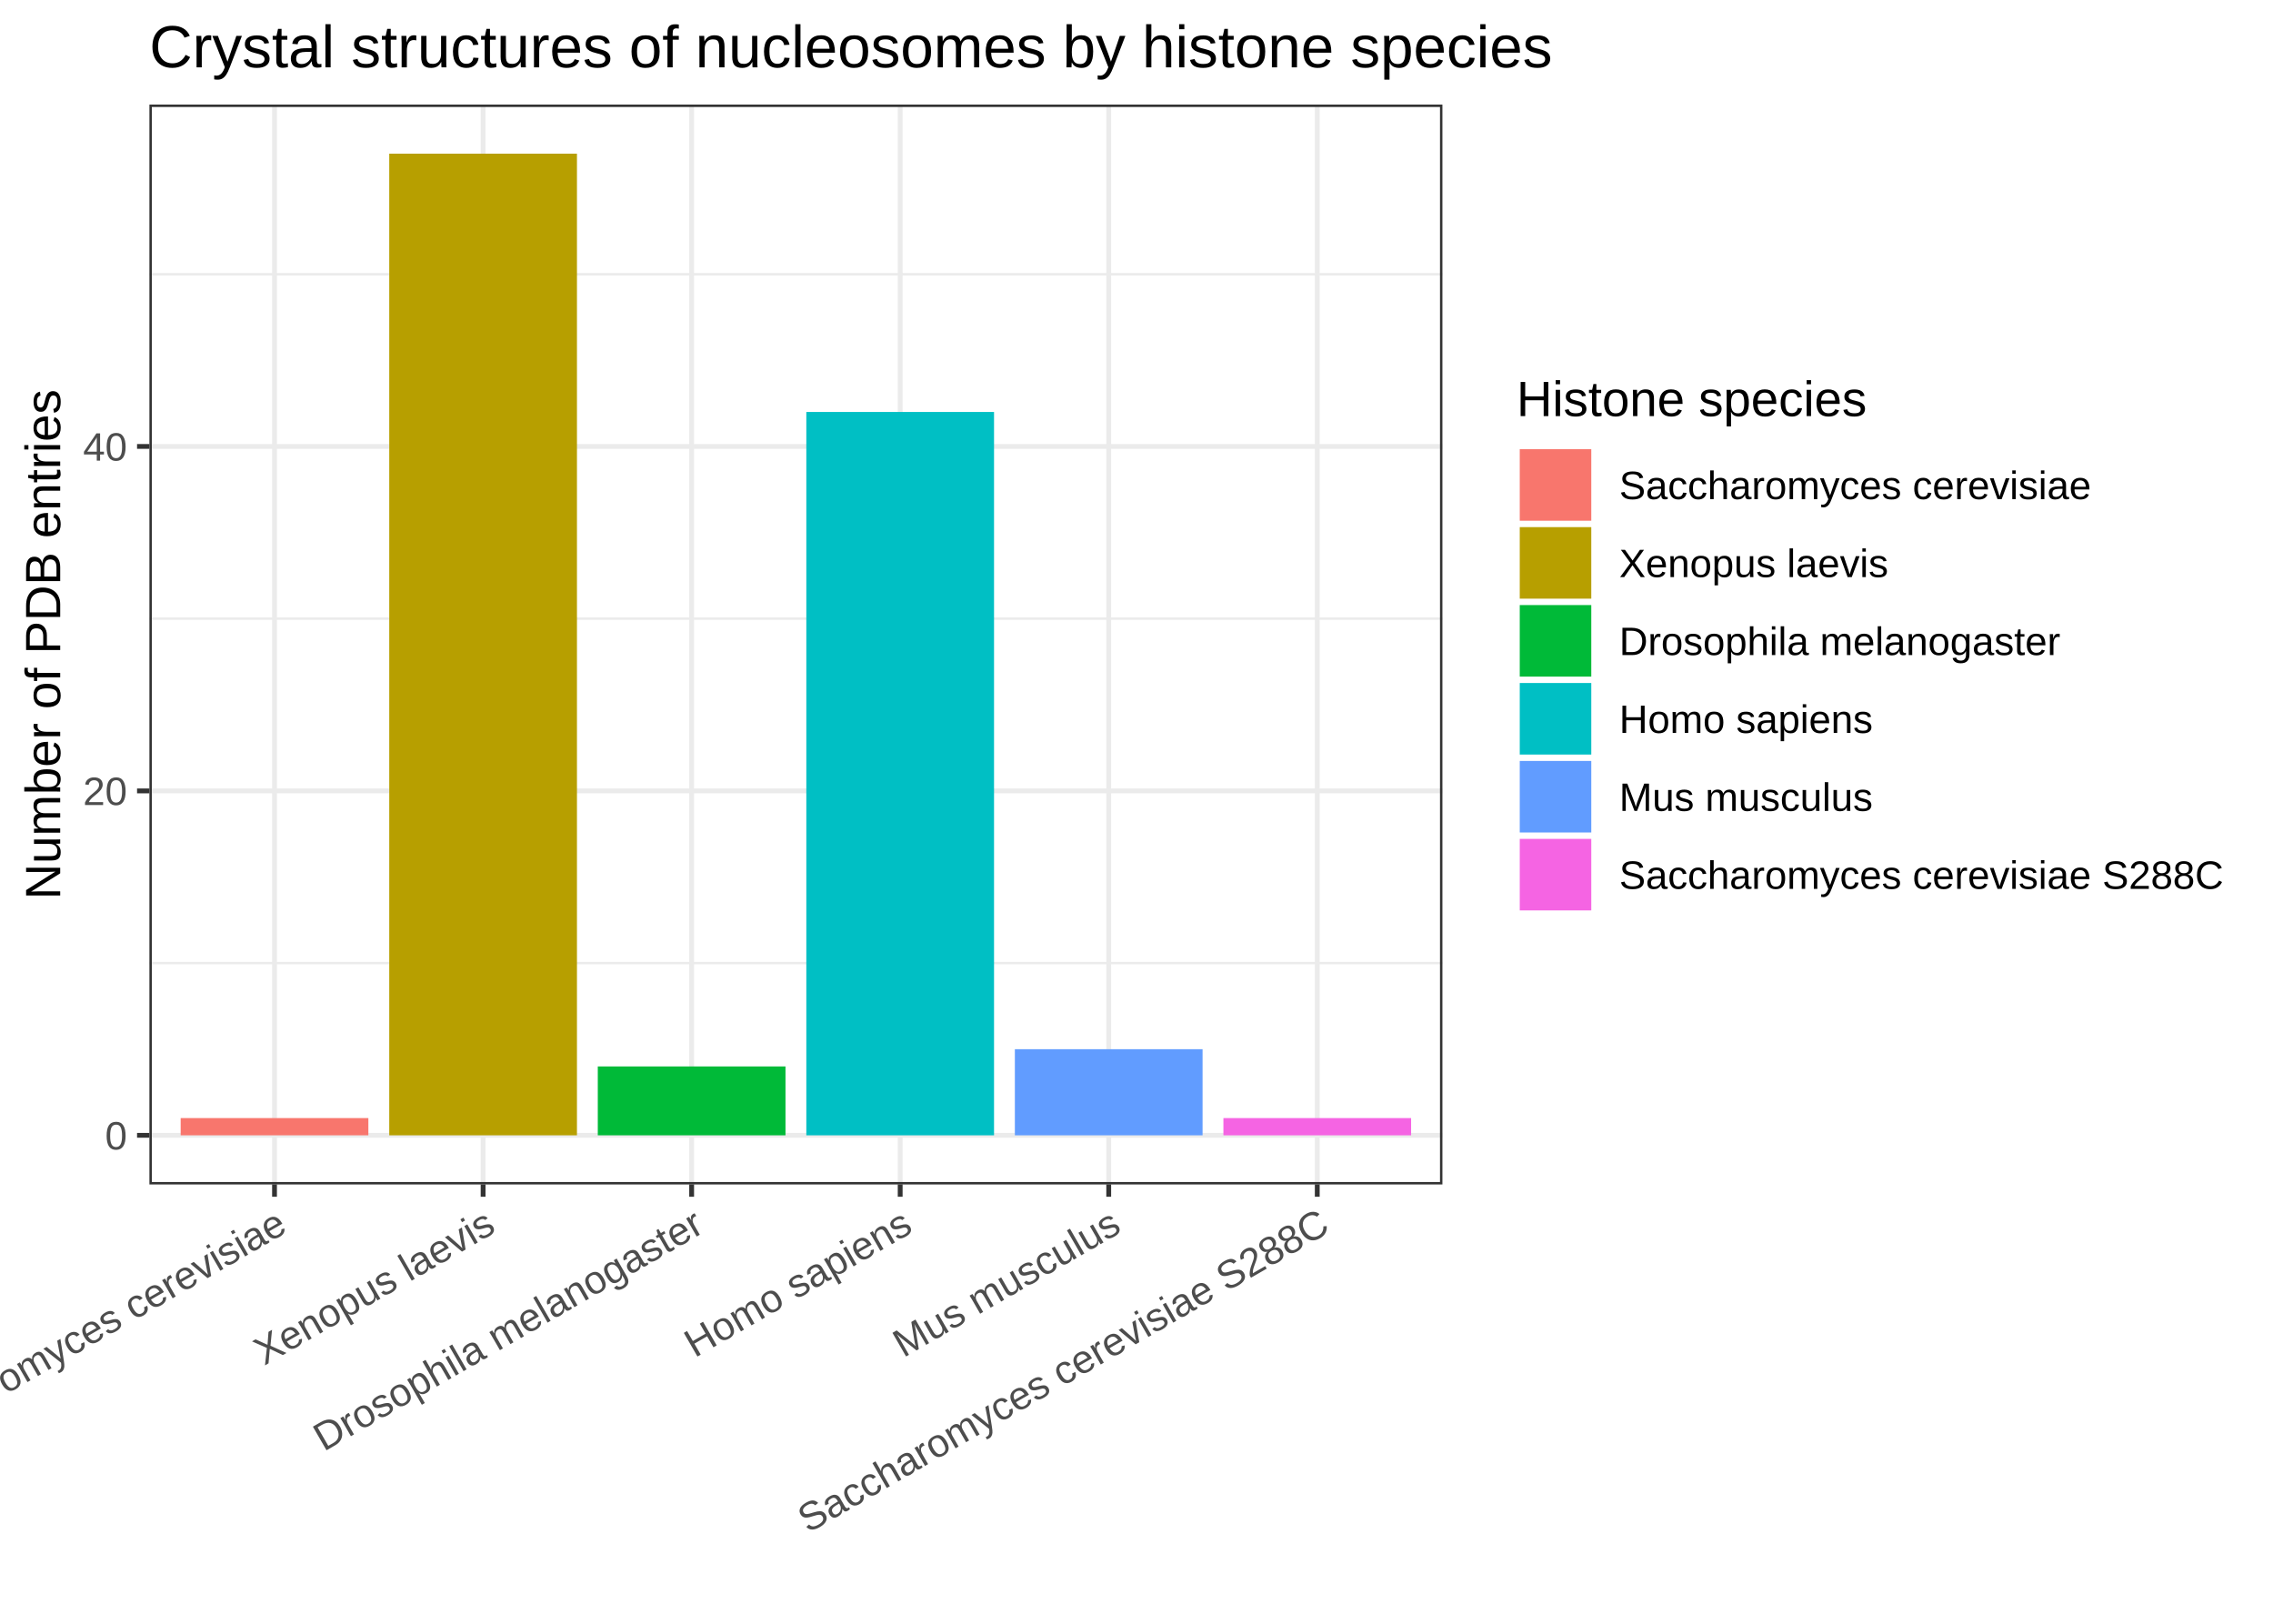
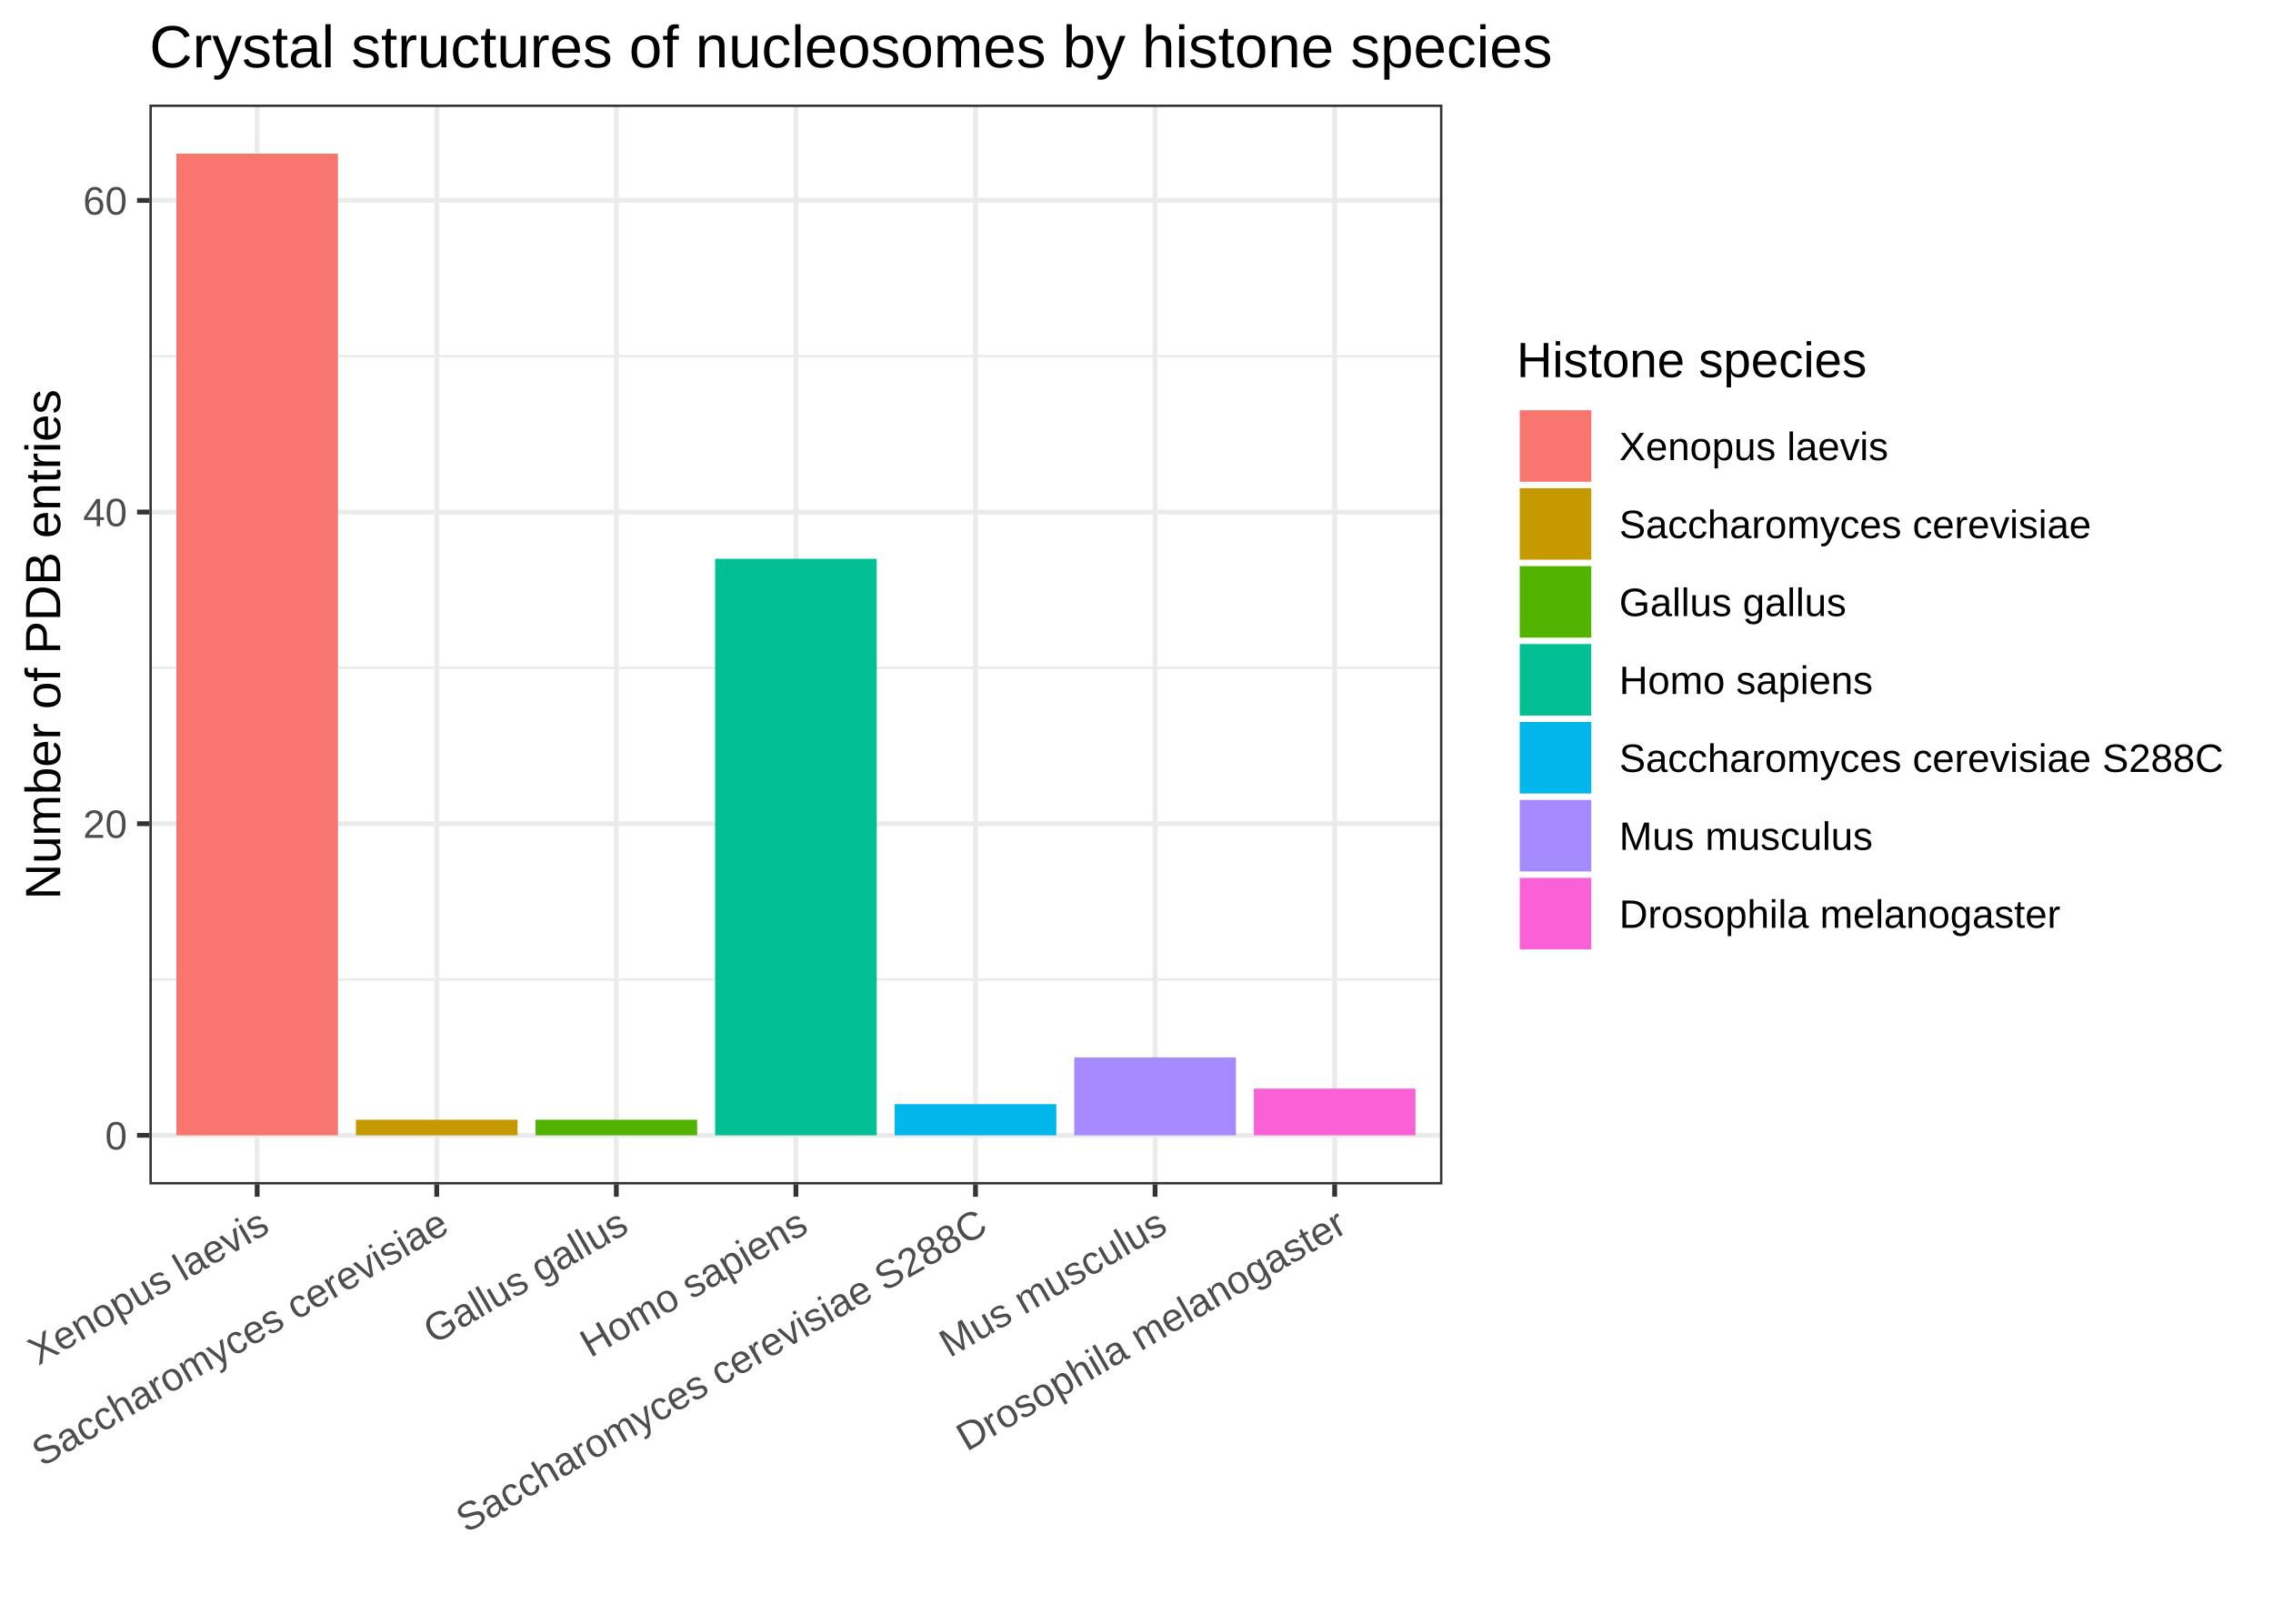
<svg xmlns="http://www.w3.org/2000/svg" viewBox="0 0 504.00 360.00">
  <defs>
    <style type="text/css">
    line, polyline, polygon, path, rect, circle {
      fill: none;
      stroke: #000000;
      stroke-linecap: round;
      stroke-linejoin: round;
      stroke-miterlimit: 10.00;
    }
  </style>
  </defs>
  <rect width="100%" height="100%" style="stroke: none; fill: #FFFFFF;" />
  <rect x="0.00" y="0" width="504.00" height="360.00" style="stroke-width: 1.07; stroke: #FFFFFF; fill: #FFFFFF;" />
  <defs>
    <clipPath id="cpMzMuMTN8MzE5LjgzfDI2Mi41OXwyMy4xOQ==">
      <rect x="33.13" y="23.19" width="286.70" height="239.41" />
    </clipPath>
  </defs>
  <rect x="33.13" y="23.19" width="286.70" height="239.41" style="stroke-width: 1.07; stroke: none; fill: #FFFFFF;" clip-path="url(#cpMzMuMTN8MzE5LjgzfDI2Mi41OXwyMy4xOQ==)" />
-   <polyline points="33.13,213.53 319.83,213.53 " style="stroke-width: 0.53; stroke: #EBEBEB; stroke-linecap: butt;" clip-path="url(#cpMzMuMTN8MzE5LjgzfDI2Mi41OXwyMy4xOQ==)" />
-   <polyline points="33.13,137.16 319.83,137.16 " style="stroke-width: 0.53; stroke: #EBEBEB; stroke-linecap: butt;" clip-path="url(#cpMzMuMTN8MzE5LjgzfDI2Mi41OXwyMy4xOQ==)" />
-   <polyline points="33.13,60.80 319.83,60.80 " style="stroke-width: 0.53; stroke: #EBEBEB; stroke-linecap: butt;" clip-path="url(#cpMzMuMTN8MzE5LjgzfDI2Mi41OXwyMy4xOQ==)" />
+   <polyline points="33.13,217.16 319.83,217.16 " style="stroke-width: 0.53; stroke: #EBEBEB; stroke-linecap: butt;" clip-path="url(#cpMzMuMTN8MzE5LjgzfDI2Mi41OXwyMy4xOQ==)" />
+   <polyline points="33.13,148.07 319.83,148.07 " style="stroke-width: 0.53; stroke: #EBEBEB; stroke-linecap: butt;" clip-path="url(#cpMzMuMTN8MzE5LjgzfDI2Mi41OXwyMy4xOQ==)" />
+   <polyline points="33.13,78.98 319.83,78.98 " style="stroke-width: 0.53; stroke: #EBEBEB; stroke-linecap: butt;" clip-path="url(#cpMzMuMTN8MzE5LjgzfDI2Mi41OXwyMy4xOQ==)" />
  <polyline points="33.13,251.71 319.83,251.71 " style="stroke-width: 1.07; stroke: #EBEBEB; stroke-linecap: butt;" clip-path="url(#cpMzMuMTN8MzE5LjgzfDI2Mi41OXwyMy4xOQ==)" />
-   <polyline points="33.13,175.35 319.83,175.35 " style="stroke-width: 1.07; stroke: #EBEBEB; stroke-linecap: butt;" clip-path="url(#cpMzMuMTN8MzE5LjgzfDI2Mi41OXwyMy4xOQ==)" />
-   <polyline points="33.13,98.98 319.83,98.98 " style="stroke-width: 1.07; stroke: #EBEBEB; stroke-linecap: butt;" clip-path="url(#cpMzMuMTN8MzE5LjgzfDI2Mi41OXwyMy4xOQ==)" />
-   <polyline points="60.87,262.59 60.87,23.19 " style="stroke-width: 1.07; stroke: #EBEBEB; stroke-linecap: butt;" clip-path="url(#cpMzMuMTN8MzE5LjgzfDI2Mi41OXwyMy4xOQ==)" />
-   <polyline points="107.12,262.59 107.12,23.19 " style="stroke-width: 1.07; stroke: #EBEBEB; stroke-linecap: butt;" clip-path="url(#cpMzMuMTN8MzE5LjgzfDI2Mi41OXwyMy4xOQ==)" />
-   <polyline points="153.36,262.59 153.36,23.19 " style="stroke-width: 1.07; stroke: #EBEBEB; stroke-linecap: butt;" clip-path="url(#cpMzMuMTN8MzE5LjgzfDI2Mi41OXwyMy4xOQ==)" />
-   <polyline points="199.60,262.59 199.60,23.19 " style="stroke-width: 1.07; stroke: #EBEBEB; stroke-linecap: butt;" clip-path="url(#cpMzMuMTN8MzE5LjgzfDI2Mi41OXwyMy4xOQ==)" />
-   <polyline points="245.84,262.59 245.84,23.19 " style="stroke-width: 1.07; stroke: #EBEBEB; stroke-linecap: butt;" clip-path="url(#cpMzMuMTN8MzE5LjgzfDI2Mi41OXwyMy4xOQ==)" />
-   <polyline points="292.08,262.59 292.08,23.19 " style="stroke-width: 1.07; stroke: #EBEBEB; stroke-linecap: butt;" clip-path="url(#cpMzMuMTN8MzE5LjgzfDI2Mi41OXwyMy4xOQ==)" />
-   <rect x="40.06" y="247.89" width="41.62" height="3.82" style="stroke-width: 1.07; stroke: none; stroke-linecap: square; stroke-linejoin: miter; fill: #F8766D;" clip-path="url(#cpMzMuMTN8MzE5LjgzfDI2Mi41OXwyMy4xOQ==)" />
-   <rect x="86.31" y="34.07" width="41.62" height="217.64" style="stroke-width: 1.07; stroke: none; stroke-linecap: square; stroke-linejoin: miter; fill: #B79F00;" clip-path="url(#cpMzMuMTN8MzE5LjgzfDI2Mi41OXwyMy4xOQ==)" />
-   <rect x="132.55" y="236.44" width="41.62" height="15.27" style="stroke-width: 1.07; stroke: none; stroke-linecap: square; stroke-linejoin: miter; fill: #00BA38;" clip-path="url(#cpMzMuMTN8MzE5LjgzfDI2Mi41OXwyMy4xOQ==)" />
-   <rect x="178.79" y="91.34" width="41.62" height="160.37" style="stroke-width: 1.07; stroke: none; stroke-linecap: square; stroke-linejoin: miter; fill: #00BFC4;" clip-path="url(#cpMzMuMTN8MzE5LjgzfDI2Mi41OXwyMy4xOQ==)" />
-   <rect x="225.03" y="232.62" width="41.62" height="19.09" style="stroke-width: 1.07; stroke: none; stroke-linecap: square; stroke-linejoin: miter; fill: #619CFF;" clip-path="url(#cpMzMuMTN8MzE5LjgzfDI2Mi41OXwyMy4xOQ==)" />
-   <rect x="271.27" y="247.89" width="41.62" height="3.82" style="stroke-width: 1.07; stroke: none; stroke-linecap: square; stroke-linejoin: miter; fill: #F564E3;" clip-path="url(#cpMzMuMTN8MzE5LjgzfDI2Mi41OXwyMy4xOQ==)" />
+   <polyline points="33.13,182.62 319.83,182.62 " style="stroke-width: 1.07; stroke: #EBEBEB; stroke-linecap: butt;" clip-path="url(#cpMzMuMTN8MzE5LjgzfDI2Mi41OXwyMy4xOQ==)" />
+   <polyline points="33.13,113.53 319.83,113.53 " style="stroke-width: 1.07; stroke: #EBEBEB; stroke-linecap: butt;" clip-path="url(#cpMzMuMTN8MzE5LjgzfDI2Mi41OXwyMy4xOQ==)" />
+   <polyline points="33.13,44.43 319.83,44.43 " style="stroke-width: 1.07; stroke: #EBEBEB; stroke-linecap: butt;" clip-path="url(#cpMzMuMTN8MzE5LjgzfDI2Mi41OXwyMy4xOQ==)" />
+   <polyline points="57.02,262.59 57.02,23.19 " style="stroke-width: 1.07; stroke: #EBEBEB; stroke-linecap: butt;" clip-path="url(#cpMzMuMTN8MzE5LjgzfDI2Mi41OXwyMy4xOQ==)" />
+   <polyline points="96.84,262.59 96.84,23.19 " style="stroke-width: 1.07; stroke: #EBEBEB; stroke-linecap: butt;" clip-path="url(#cpMzMuMTN8MzE5LjgzfDI2Mi41OXwyMy4xOQ==)" />
+   <polyline points="136.66,262.59 136.66,23.19 " style="stroke-width: 1.07; stroke: #EBEBEB; stroke-linecap: butt;" clip-path="url(#cpMzMuMTN8MzE5LjgzfDI2Mi41OXwyMy4xOQ==)" />
+   <polyline points="176.48,262.59 176.48,23.19 " style="stroke-width: 1.07; stroke: #EBEBEB; stroke-linecap: butt;" clip-path="url(#cpMzMuMTN8MzE5LjgzfDI2Mi41OXwyMy4xOQ==)" />
+   <polyline points="216.30,262.59 216.30,23.19 " style="stroke-width: 1.07; stroke: #EBEBEB; stroke-linecap: butt;" clip-path="url(#cpMzMuMTN8MzE5LjgzfDI2Mi41OXwyMy4xOQ==)" />
+   <polyline points="256.12,262.59 256.12,23.19 " style="stroke-width: 1.07; stroke: #EBEBEB; stroke-linecap: butt;" clip-path="url(#cpMzMuMTN8MzE5LjgzfDI2Mi41OXwyMy4xOQ==)" />
+   <polyline points="295.94,262.59 295.94,23.19 " style="stroke-width: 1.07; stroke: #EBEBEB; stroke-linecap: butt;" clip-path="url(#cpMzMuMTN8MzE5LjgzfDI2Mi41OXwyMy4xOQ==)" />
+   <rect x="39.10" y="34.07" width="35.84" height="217.64" style="stroke-width: 1.07; stroke: none; stroke-linecap: square; stroke-linejoin: miter; fill: #F8766D;" clip-path="url(#cpMzMuMTN8MzE5LjgzfDI2Mi41OXwyMy4xOQ==)" />
+   <rect x="78.92" y="248.26" width="35.84" height="3.45" style="stroke-width: 1.07; stroke: none; stroke-linecap: square; stroke-linejoin: miter; fill: #C49A00;" clip-path="url(#cpMzMuMTN8MzE5LjgzfDI2Mi41OXwyMy4xOQ==)" />
+   <rect x="118.74" y="248.26" width="35.84" height="3.45" style="stroke-width: 1.07; stroke: none; stroke-linecap: square; stroke-linejoin: miter; fill: #53B400;" clip-path="url(#cpMzMuMTN8MzE5LjgzfDI2Mi41OXwyMy4xOQ==)" />
+   <rect x="158.56" y="123.89" width="35.84" height="127.82" style="stroke-width: 1.07; stroke: none; stroke-linecap: square; stroke-linejoin: miter; fill: #00C094;" clip-path="url(#cpMzMuMTN8MzE5LjgzfDI2Mi41OXwyMy4xOQ==)" />
+   <rect x="198.38" y="244.80" width="35.84" height="6.91" style="stroke-width: 1.07; stroke: none; stroke-linecap: square; stroke-linejoin: miter; fill: #00B6EB;" clip-path="url(#cpMzMuMTN8MzE5LjgzfDI2Mi41OXwyMy4xOQ==)" />
+   <rect x="238.20" y="234.44" width="35.84" height="17.27" style="stroke-width: 1.07; stroke: none; stroke-linecap: square; stroke-linejoin: miter; fill: #A58AFF;" clip-path="url(#cpMzMuMTN8MzE5LjgzfDI2Mi41OXwyMy4xOQ==)" />
+   <rect x="278.02" y="241.35" width="35.84" height="10.36" style="stroke-width: 1.07; stroke: none; stroke-linecap: square; stroke-linejoin: miter; fill: #FB61D7;" clip-path="url(#cpMzMuMTN8MzE5LjgzfDI2Mi41OXwyMy4xOQ==)" />
  <rect x="33.13" y="23.19" width="286.70" height="239.41" style="stroke-width: 1.07; stroke: #333333;" clip-path="url(#cpMzMuMTN8MzE5LjgzfDI2Mi41OXwyMy4xOQ==)" />
  <defs>
    <clipPath id="cpMC4wMHw1MDQuMDB8MzYwLjAwfDAuMDA=">
      <rect x="0.00" y="0.00" width="504.00" height="360.00" />
    </clipPath>
  </defs>
  <g clip-path="url(#cpMC4wMHw1MDQuMDB8MzYwLjAwfDAuMDA=)">
    <text x="23.30" y="254.86" style="font-size: 8.80px; fill: #4D4D4D; font-family: Arial;" textLength="4.89px" lengthAdjust="spacingAndGlyphs">0</text>
  </g>
  <g clip-path="url(#cpMC4wMHw1MDQuMDB8MzYwLjAwfDAuMDA=)">
-     <text x="18.41" y="178.49" style="font-size: 8.80px; fill: #4D4D4D; font-family: Arial;" textLength="9.79px" lengthAdjust="spacingAndGlyphs">20</text>
+     <text x="18.41" y="185.77" style="font-size: 8.80px; fill: #4D4D4D; font-family: Arial;" textLength="9.79px" lengthAdjust="spacingAndGlyphs">20</text>
  </g>
  <g clip-path="url(#cpMC4wMHw1MDQuMDB8MzYwLjAwfDAuMDA=)">
-     <text x="18.41" y="102.13" style="font-size: 8.80px; fill: #4D4D4D; font-family: Arial;" textLength="9.79px" lengthAdjust="spacingAndGlyphs">40</text>
+     <text x="18.41" y="116.67" style="font-size: 8.80px; fill: #4D4D4D; font-family: Arial;" textLength="9.79px" lengthAdjust="spacingAndGlyphs">40</text>
+   </g>
+   <g clip-path="url(#cpMC4wMHw1MDQuMDB8MzYwLjAwfDAuMDA=)">
+     <text x="18.41" y="47.58" style="font-size: 8.80px; fill: #4D4D4D; font-family: Arial;" textLength="9.79px" lengthAdjust="spacingAndGlyphs">60</text>
  </g>
  <polyline points="30.39,251.71 33.13,251.71 " style="stroke-width: 1.07; stroke: #333333; stroke-linecap: butt;" clip-path="url(#cpMC4wMHw1MDQuMDB8MzYwLjAwfDAuMDA=)" />
-   <polyline points="30.39,175.35 33.13,175.35 " style="stroke-width: 1.07; stroke: #333333; stroke-linecap: butt;" clip-path="url(#cpMC4wMHw1MDQuMDB8MzYwLjAwfDAuMDA=)" />
-   <polyline points="30.39,98.98 33.13,98.98 " style="stroke-width: 1.07; stroke: #333333; stroke-linecap: butt;" clip-path="url(#cpMC4wMHw1MDQuMDB8MzYwLjAwfDAuMDA=)" />
-   <polyline points="60.87,265.33 60.87,262.59 " style="stroke-width: 1.07; stroke: #333333; stroke-linecap: butt;" clip-path="url(#cpMC4wMHw1MDQuMDB8MzYwLjAwfDAuMDA=)" />
-   <polyline points="107.12,265.33 107.12,262.59 " style="stroke-width: 1.07; stroke: #333333; stroke-linecap: butt;" clip-path="url(#cpMC4wMHw1MDQuMDB8MzYwLjAwfDAuMDA=)" />
-   <polyline points="153.36,265.33 153.36,262.59 " style="stroke-width: 1.07; stroke: #333333; stroke-linecap: butt;" clip-path="url(#cpMC4wMHw1MDQuMDB8MzYwLjAwfDAuMDA=)" />
-   <polyline points="199.60,265.33 199.60,262.59 " style="stroke-width: 1.07; stroke: #333333; stroke-linecap: butt;" clip-path="url(#cpMC4wMHw1MDQuMDB8MzYwLjAwfDAuMDA=)" />
-   <polyline points="245.84,265.33 245.84,262.59 " style="stroke-width: 1.07; stroke: #333333; stroke-linecap: butt;" clip-path="url(#cpMC4wMHw1MDQuMDB8MzYwLjAwfDAuMDA=)" />
-   <polyline points="292.08,265.33 292.08,262.59 " style="stroke-width: 1.07; stroke: #333333; stroke-linecap: butt;" clip-path="url(#cpMC4wMHw1MDQuMDB8MzYwLjAwfDAuMDA=)" />
+   <polyline points="30.39,182.62 33.13,182.62 " style="stroke-width: 1.07; stroke: #333333; stroke-linecap: butt;" clip-path="url(#cpMC4wMHw1MDQuMDB8MzYwLjAwfDAuMDA=)" />
+   <polyline points="30.39,113.53 33.13,113.53 " style="stroke-width: 1.07; stroke: #333333; stroke-linecap: butt;" clip-path="url(#cpMC4wMHw1MDQuMDB8MzYwLjAwfDAuMDA=)" />
+   <polyline points="30.39,44.43 33.13,44.43 " style="stroke-width: 1.07; stroke: #333333; stroke-linecap: butt;" clip-path="url(#cpMC4wMHw1MDQuMDB8MzYwLjAwfDAuMDA=)" />
+   <polyline points="57.02,265.33 57.02,262.59 " style="stroke-width: 1.07; stroke: #333333; stroke-linecap: butt;" clip-path="url(#cpMC4wMHw1MDQuMDB8MzYwLjAwfDAuMDA=)" />
+   <polyline points="96.84,265.33 96.84,262.59 " style="stroke-width: 1.07; stroke: #333333; stroke-linecap: butt;" clip-path="url(#cpMC4wMHw1MDQuMDB8MzYwLjAwfDAuMDA=)" />
+   <polyline points="136.66,265.33 136.66,262.59 " style="stroke-width: 1.07; stroke: #333333; stroke-linecap: butt;" clip-path="url(#cpMC4wMHw1MDQuMDB8MzYwLjAwfDAuMDA=)" />
+   <polyline points="176.48,265.33 176.48,262.59 " style="stroke-width: 1.07; stroke: #333333; stroke-linecap: butt;" clip-path="url(#cpMC4wMHw1MDQuMDB8MzYwLjAwfDAuMDA=)" />
+   <polyline points="216.30,265.33 216.30,262.59 " style="stroke-width: 1.07; stroke: #333333; stroke-linecap: butt;" clip-path="url(#cpMC4wMHw1MDQuMDB8MzYwLjAwfDAuMDA=)" />
+   <polyline points="256.12,265.33 256.12,262.59 " style="stroke-width: 1.07; stroke: #333333; stroke-linecap: butt;" clip-path="url(#cpMC4wMHw1MDQuMDB8MzYwLjAwfDAuMDA=)" />
+   <polyline points="295.94,265.33 295.94,262.59 " style="stroke-width: 1.07; stroke: #333333; stroke-linecap: butt;" clip-path="url(#cpMC4wMHw1MDQuMDB8MzYwLjAwfDAuMDA=)" />
  <g clip-path="url(#cpMC4wMHw1MDQuMDB8MzYwLjAwfDAuMDA=)">
-     <text transform="translate(-26.62,325.31) rotate(-30)" style="font-size: 8.80px; fill: #4D4D4D; font-family: Arial;" textLength="104.66px" lengthAdjust="spacingAndGlyphs">Saccharomyces cerevisiae</text>
+     <text transform="translate(8.48,302.82) rotate(-30)" style="font-size: 8.80px; fill: #4D4D4D; font-family: Arial;" textLength="59.68px" lengthAdjust="spacingAndGlyphs">Xenopus laevis</text>
  </g>
  <g clip-path="url(#cpMC4wMHw1MDQuMDB8MzYwLjAwfDAuMDA=)">
-     <text transform="translate(58.58,302.82) rotate(-30)" style="font-size: 8.80px; fill: #4D4D4D; font-family: Arial;" textLength="59.68px" lengthAdjust="spacingAndGlyphs">Xenopus laevis</text>
+     <text transform="translate(9.35,325.31) rotate(-30)" style="font-size: 8.80px; fill: #4D4D4D; font-family: Arial;" textLength="104.66px" lengthAdjust="spacingAndGlyphs">Saccharomyces cerevisiae</text>
  </g>
  <g clip-path="url(#cpMC4wMHw1MDQuMDB8MzYwLjAwfDAuMDA=)">
-     <text transform="translate(71.78,321.90) rotate(-30)" style="font-size: 8.80px; fill: #4D4D4D; font-family: Arial;" textLength="97.83px" lengthAdjust="spacingAndGlyphs">Drosophila melanogaster</text>
+     <text transform="translate(96.18,298.17) rotate(-30)" style="font-size: 8.80px; fill: #4D4D4D; font-family: Arial;" textLength="50.38px" lengthAdjust="spacingAndGlyphs">Gallus gallus</text>
  </g>
  <g clip-path="url(#cpMC4wMHw1MDQuMDB8MzYwLjAwfDAuMDA=)">
-     <text transform="translate(154.03,301.11) rotate(-30)" style="font-size: 8.80px; fill: #4D4D4D; font-family: Arial;" textLength="56.25px" lengthAdjust="spacingAndGlyphs">Homo sapiens</text>
+     <text transform="translate(130.91,301.11) rotate(-30)" style="font-size: 8.80px; fill: #4D4D4D; font-family: Arial;" textLength="56.25px" lengthAdjust="spacingAndGlyphs">Homo sapiens</text>
  </g>
  <g clip-path="url(#cpMC4wMHw1MDQuMDB8MzYwLjAwfDAuMDA=)">
-     <text transform="translate(200.29,301.10) rotate(-30)" style="font-size: 8.80px; fill: #4D4D4D; font-family: Arial;" textLength="56.24px" lengthAdjust="spacingAndGlyphs">Mus musculus</text>
+     <text transform="translate(103.39,339.99) rotate(-30)" style="font-size: 8.80px; fill: #4D4D4D; font-family: Arial;" textLength="134.02px" lengthAdjust="spacingAndGlyphs">Saccharomyces cerevisiae S288C</text>
  </g>
  <g clip-path="url(#cpMC4wMHw1MDQuMDB8MzYwLjAwfDAuMDA=)">
-     <text transform="translate(179.17,339.99) rotate(-30)" style="font-size: 8.80px; fill: #4D4D4D; font-family: Arial;" textLength="134.02px" lengthAdjust="spacingAndGlyphs">Saccharomyces cerevisiae S288C</text>
+     <text transform="translate(210.56,301.10) rotate(-30)" style="font-size: 8.80px; fill: #4D4D4D; font-family: Arial;" textLength="56.24px" lengthAdjust="spacingAndGlyphs">Mus musculus</text>
+   </g>
+   <g clip-path="url(#cpMC4wMHw1MDQuMDB8MzYwLjAwfDAuMDA=)">
+     <text transform="translate(214.36,321.90) rotate(-30)" style="font-size: 8.80px; fill: #4D4D4D; font-family: Arial;" textLength="97.83px" lengthAdjust="spacingAndGlyphs">Drosophila melanogaster</text>
  </g>
  <g clip-path="url(#cpMC4wMHw1MDQuMDB8MzYwLjAwfDAuMDA=)">
    <text transform="translate(13.35,199.44) rotate(-90)" style="font-size: 11.00px; font-family: Arial;" textLength="113.10px" lengthAdjust="spacingAndGlyphs">Number of PDB entries</text>
  </g>
-   <rect x="330.79" y="77.74" width="167.73" height="130.31" style="stroke-width: 1.07; stroke: none; fill: #FFFFFF;" clip-path="url(#cpMC4wMHw1MDQuMDB8MzYwLjAwfDAuMDA=)" />
+   <rect x="330.79" y="69.10" width="167.73" height="147.59" style="stroke-width: 1.07; stroke: none; fill: #FFFFFF;" clip-path="url(#cpMC4wMHw1MDQuMDB8MzYwLjAwfDAuMDA=)" />
  <g clip-path="url(#cpMC4wMHw1MDQuMDB8MzYwLjAwfDAuMDA=)">
-     <text x="336.27" y="92.25" style="font-size: 11.00px; font-family: Arial;" textLength="77.65px" lengthAdjust="spacingAndGlyphs">Histone species</text>
+     <text x="336.27" y="83.61" style="font-size: 11.00px; font-family: Arial;" textLength="77.65px" lengthAdjust="spacingAndGlyphs">Histone species</text>
  </g>
-   <rect x="336.27" y="98.88" width="17.28" height="17.28" style="stroke-width: 1.07; stroke: none; fill: #FFFFFF;" clip-path="url(#cpMC4wMHw1MDQuMDB8MzYwLjAwfDAuMDA=)" />
-   <rect x="336.98" y="99.59" width="15.86" height="15.86" style="stroke-width: 1.07; stroke: none; stroke-linecap: square; stroke-linejoin: miter; fill: #F8766D;" clip-path="url(#cpMC4wMHw1MDQuMDB8MzYwLjAwfDAuMDA=)" />
-   <rect x="336.27" y="116.16" width="17.28" height="17.28" style="stroke-width: 1.07; stroke: none; fill: #FFFFFF;" clip-path="url(#cpMC4wMHw1MDQuMDB8MzYwLjAwfDAuMDA=)" />
-   <rect x="336.98" y="116.87" width="15.86" height="15.86" style="stroke-width: 1.07; stroke: none; stroke-linecap: square; stroke-linejoin: miter; fill: #B79F00;" clip-path="url(#cpMC4wMHw1MDQuMDB8MzYwLjAwfDAuMDA=)" />
-   <rect x="336.27" y="133.44" width="17.28" height="17.28" style="stroke-width: 1.07; stroke: none; fill: #FFFFFF;" clip-path="url(#cpMC4wMHw1MDQuMDB8MzYwLjAwfDAuMDA=)" />
-   <rect x="336.98" y="134.15" width="15.86" height="15.86" style="stroke-width: 1.07; stroke: none; stroke-linecap: square; stroke-linejoin: miter; fill: #00BA38;" clip-path="url(#cpMC4wMHw1MDQuMDB8MzYwLjAwfDAuMDA=)" />
-   <rect x="336.27" y="150.72" width="17.28" height="17.28" style="stroke-width: 1.07; stroke: none; fill: #FFFFFF;" clip-path="url(#cpMC4wMHw1MDQuMDB8MzYwLjAwfDAuMDA=)" />
-   <rect x="336.98" y="151.43" width="15.86" height="15.86" style="stroke-width: 1.07; stroke: none; stroke-linecap: square; stroke-linejoin: miter; fill: #00BFC4;" clip-path="url(#cpMC4wMHw1MDQuMDB8MzYwLjAwfDAuMDA=)" />
-   <rect x="336.27" y="168.00" width="17.28" height="17.28" style="stroke-width: 1.07; stroke: none; fill: #FFFFFF;" clip-path="url(#cpMC4wMHw1MDQuMDB8MzYwLjAwfDAuMDA=)" />
-   <rect x="336.98" y="168.71" width="15.86" height="15.86" style="stroke-width: 1.07; stroke: none; stroke-linecap: square; stroke-linejoin: miter; fill: #619CFF;" clip-path="url(#cpMC4wMHw1MDQuMDB8MzYwLjAwfDAuMDA=)" />
-   <rect x="336.27" y="185.28" width="17.28" height="17.28" style="stroke-width: 1.07; stroke: none; fill: #FFFFFF;" clip-path="url(#cpMC4wMHw1MDQuMDB8MzYwLjAwfDAuMDA=)" />
-   <rect x="336.98" y="185.99" width="15.86" height="15.86" style="stroke-width: 1.07; stroke: none; stroke-linecap: square; stroke-linejoin: miter; fill: #F564E3;" clip-path="url(#cpMC4wMHw1MDQuMDB8MzYwLjAwfDAuMDA=)" />
+   <rect x="336.27" y="90.24" width="17.28" height="17.28" style="stroke-width: 1.07; stroke: none; fill: #FFFFFF;" clip-path="url(#cpMC4wMHw1MDQuMDB8MzYwLjAwfDAuMDA=)" />
+   <rect x="336.98" y="90.95" width="15.86" height="15.86" style="stroke-width: 1.07; stroke: none; stroke-linecap: square; stroke-linejoin: miter; fill: #F8766D;" clip-path="url(#cpMC4wMHw1MDQuMDB8MzYwLjAwfDAuMDA=)" />
+   <rect x="336.27" y="107.52" width="17.28" height="17.28" style="stroke-width: 1.07; stroke: none; fill: #FFFFFF;" clip-path="url(#cpMC4wMHw1MDQuMDB8MzYwLjAwfDAuMDA=)" />
+   <rect x="336.98" y="108.23" width="15.86" height="15.86" style="stroke-width: 1.07; stroke: none; stroke-linecap: square; stroke-linejoin: miter; fill: #C49A00;" clip-path="url(#cpMC4wMHw1MDQuMDB8MzYwLjAwfDAuMDA=)" />
+   <rect x="336.27" y="124.80" width="17.28" height="17.28" style="stroke-width: 1.07; stroke: none; fill: #FFFFFF;" clip-path="url(#cpMC4wMHw1MDQuMDB8MzYwLjAwfDAuMDA=)" />
+   <rect x="336.98" y="125.51" width="15.86" height="15.86" style="stroke-width: 1.07; stroke: none; stroke-linecap: square; stroke-linejoin: miter; fill: #53B400;" clip-path="url(#cpMC4wMHw1MDQuMDB8MzYwLjAwfDAuMDA=)" />
+   <rect x="336.27" y="142.08" width="17.28" height="17.28" style="stroke-width: 1.07; stroke: none; fill: #FFFFFF;" clip-path="url(#cpMC4wMHw1MDQuMDB8MzYwLjAwfDAuMDA=)" />
+   <rect x="336.98" y="142.79" width="15.86" height="15.86" style="stroke-width: 1.07; stroke: none; stroke-linecap: square; stroke-linejoin: miter; fill: #00C094;" clip-path="url(#cpMC4wMHw1MDQuMDB8MzYwLjAwfDAuMDA=)" />
+   <rect x="336.27" y="159.36" width="17.28" height="17.28" style="stroke-width: 1.07; stroke: none; fill: #FFFFFF;" clip-path="url(#cpMC4wMHw1MDQuMDB8MzYwLjAwfDAuMDA=)" />
+   <rect x="336.98" y="160.07" width="15.86" height="15.86" style="stroke-width: 1.07; stroke: none; stroke-linecap: square; stroke-linejoin: miter; fill: #00B6EB;" clip-path="url(#cpMC4wMHw1MDQuMDB8MzYwLjAwfDAuMDA=)" />
+   <rect x="336.27" y="176.64" width="17.28" height="17.28" style="stroke-width: 1.07; stroke: none; fill: #FFFFFF;" clip-path="url(#cpMC4wMHw1MDQuMDB8MzYwLjAwfDAuMDA=)" />
+   <rect x="336.98" y="177.35" width="15.86" height="15.86" style="stroke-width: 1.07; stroke: none; stroke-linecap: square; stroke-linejoin: miter; fill: #A58AFF;" clip-path="url(#cpMC4wMHw1MDQuMDB8MzYwLjAwfDAuMDA=)" />
+   <rect x="336.27" y="193.92" width="17.28" height="17.28" style="stroke-width: 1.07; stroke: none; fill: #FFFFFF;" clip-path="url(#cpMC4wMHw1MDQuMDB8MzYwLjAwfDAuMDA=)" />
+   <rect x="336.98" y="194.63" width="15.86" height="15.86" style="stroke-width: 1.07; stroke: none; stroke-linecap: square; stroke-linejoin: miter; fill: #FB61D7;" clip-path="url(#cpMC4wMHw1MDQuMDB8MzYwLjAwfDAuMDA=)" />
  <g clip-path="url(#cpMC4wMHw1MDQuMDB8MzYwLjAwfDAuMDA=)">
-     <text x="359.03" y="110.67" style="font-size: 8.80px; font-family: Arial;" textLength="104.66px" lengthAdjust="spacingAndGlyphs">Saccharomyces cerevisiae</text>
+     <text x="359.03" y="102.03" style="font-size: 8.80px; font-family: Arial;" textLength="59.68px" lengthAdjust="spacingAndGlyphs">Xenopus laevis</text>
  </g>
  <g clip-path="url(#cpMC4wMHw1MDQuMDB8MzYwLjAwfDAuMDA=)">
-     <text x="359.03" y="127.95" style="font-size: 8.80px; font-family: Arial;" textLength="59.68px" lengthAdjust="spacingAndGlyphs">Xenopus laevis</text>
+     <text x="359.03" y="119.31" style="font-size: 8.80px; font-family: Arial;" textLength="104.66px" lengthAdjust="spacingAndGlyphs">Saccharomyces cerevisiae</text>
  </g>
  <g clip-path="url(#cpMC4wMHw1MDQuMDB8MzYwLjAwfDAuMDA=)">
-     <text x="359.03" y="145.23" style="font-size: 8.80px; font-family: Arial;" textLength="97.83px" lengthAdjust="spacingAndGlyphs">Drosophila melanogaster</text>
+     <text x="359.03" y="136.59" style="font-size: 8.80px; font-family: Arial;" textLength="50.38px" lengthAdjust="spacingAndGlyphs">Gallus gallus</text>
  </g>
  <g clip-path="url(#cpMC4wMHw1MDQuMDB8MzYwLjAwfDAuMDA=)">
-     <text x="359.03" y="162.51" style="font-size: 8.80px; font-family: Arial;" textLength="56.25px" lengthAdjust="spacingAndGlyphs">Homo sapiens</text>
+     <text x="359.03" y="153.87" style="font-size: 8.80px; font-family: Arial;" textLength="56.25px" lengthAdjust="spacingAndGlyphs">Homo sapiens</text>
  </g>
  <g clip-path="url(#cpMC4wMHw1MDQuMDB8MzYwLjAwfDAuMDA=)">
-     <text x="359.03" y="179.79" style="font-size: 8.80px; font-family: Arial;" textLength="56.24px" lengthAdjust="spacingAndGlyphs">Mus musculus</text>
+     <text x="359.03" y="171.15" style="font-size: 8.80px; font-family: Arial;" textLength="134.02px" lengthAdjust="spacingAndGlyphs">Saccharomyces cerevisiae S288C</text>
  </g>
  <g clip-path="url(#cpMC4wMHw1MDQuMDB8MzYwLjAwfDAuMDA=)">
-     <text x="359.03" y="197.07" style="font-size: 8.80px; font-family: Arial;" textLength="134.02px" lengthAdjust="spacingAndGlyphs">Saccharomyces cerevisiae S288C</text>
+     <text x="359.03" y="188.43" style="font-size: 8.80px; font-family: Arial;" textLength="56.24px" lengthAdjust="spacingAndGlyphs">Mus musculus</text>
+   </g>
+   <g clip-path="url(#cpMC4wMHw1MDQuMDB8MzYwLjAwfDAuMDA=)">
+     <text x="359.03" y="205.71" style="font-size: 8.80px; font-family: Arial;" textLength="97.83px" lengthAdjust="spacingAndGlyphs">Drosophila melanogaster</text>
  </g>
  <g clip-path="url(#cpMC4wMHw1MDQuMDB8MzYwLjAwfDAuMDA=)">
    <text x="33.13" y="14.93" style="font-size: 13.20px; font-family: Arial;" textLength="311.07px" lengthAdjust="spacingAndGlyphs">Crystal structures of nucleosomes by histone species</text>
  </g>
</svg>
